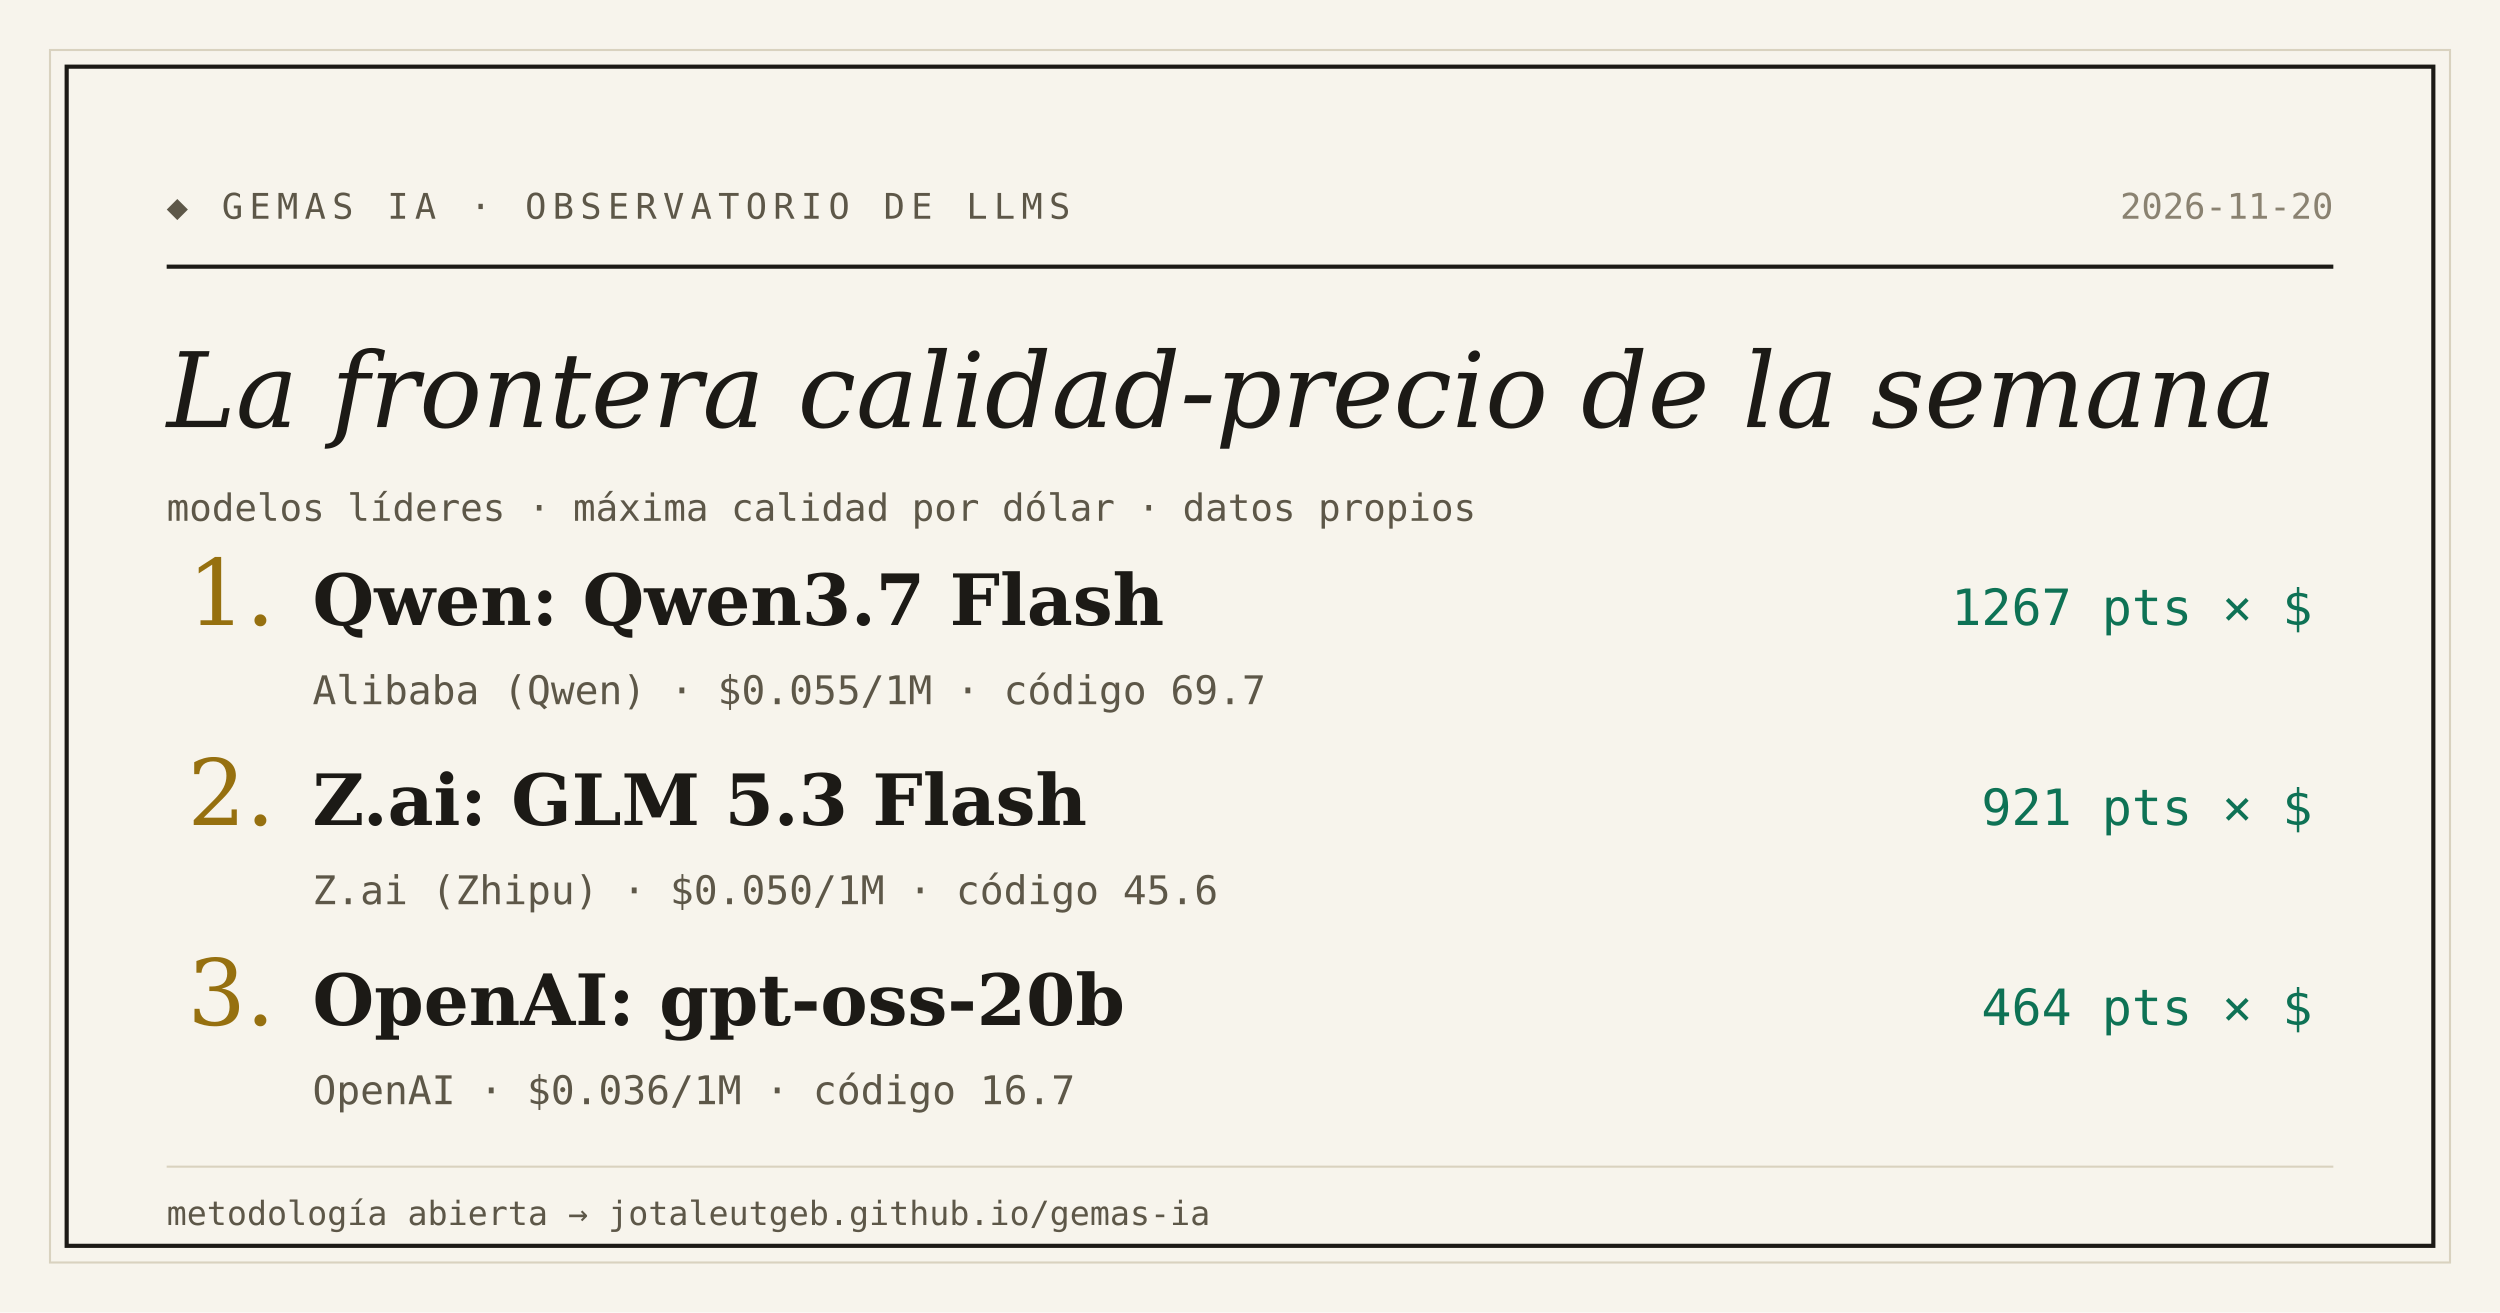
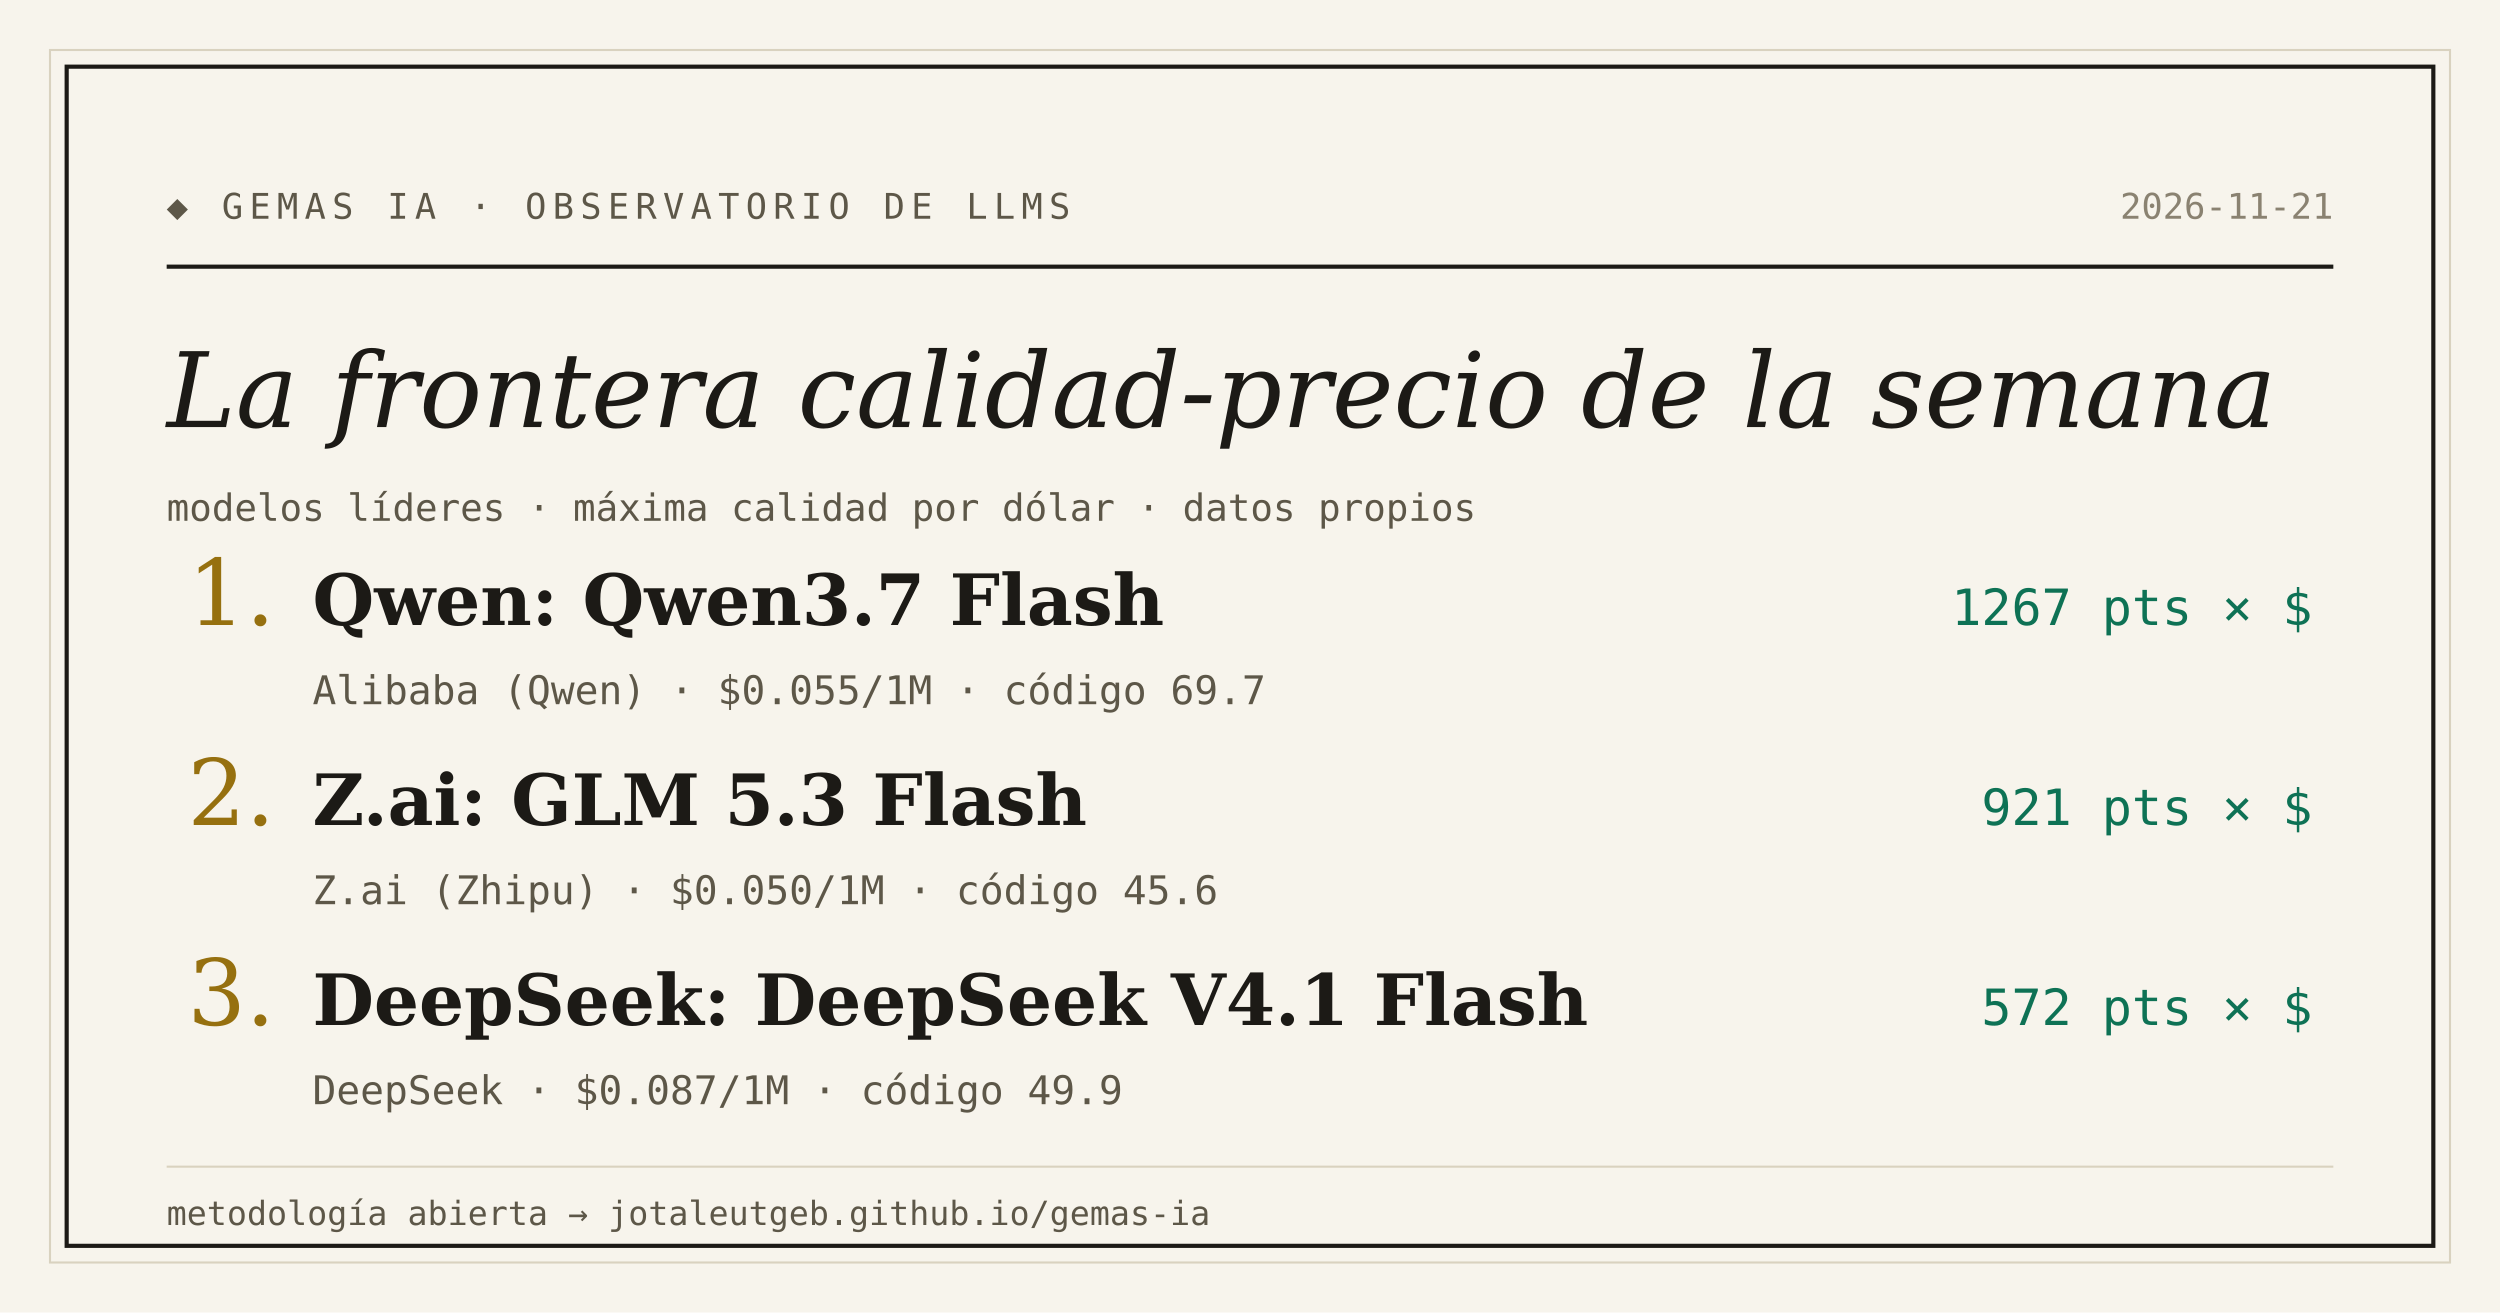
<svg xmlns="http://www.w3.org/2000/svg" width="1200" height="630" viewBox="0 0 1200 630">
  <rect width="1200" height="630" fill="#f7f4ec" />
  <rect x="24" y="24" width="1152" height="582" fill="none" stroke="#d9d2bf" stroke-width="1" />
  <rect x="32" y="32" width="1136" height="566" fill="none" stroke="#1c1a16" stroke-width="2" />
  <text x="80" y="105" font-family="'DejaVu Sans Mono', Consolas, monospace" font-size="17" letter-spacing="3" fill="#5d5748">◆ GEMAS IA · OBSERVATORIO DE LLMS</text>
-   <text x="1120" y="105" text-anchor="end" font-family="'DejaVu Sans Mono', Consolas, monospace" font-size="17" fill="#8a8271">2026-11-20</text>
+   <text x="1120" y="105" text-anchor="end" font-family="'DejaVu Sans Mono', Consolas, monospace" font-size="17" fill="#8a8271">2026-11-21</text>
  <line x1="80" y1="128" x2="1120" y2="128" stroke="#1c1a16" stroke-width="2" />
  <text x="80" y="205" font-family="Georgia, 'DejaVu Serif', serif" font-size="50" font-style="italic" fill="#1c1a16">La frontera calidad-precio de la semana</text>
  <text x="80" y="250" font-family="'DejaVu Sans Mono', Consolas, monospace" font-size="18" fill="#5d5748">modelos líderes · máxima calidad por dólar · datos propios</text>
  <text x="90" y="300" font-family="Georgia, 'DejaVu Serif', serif" font-size="44" fill="#96700f">1.</text>
  <text x="150" y="300" font-family="Georgia, 'DejaVu Serif', serif" font-size="34" font-weight="bold" fill="#1c1a16">Qwen: Qwen3.7 Flash</text>
  <text x="1110" y="300" text-anchor="end" font-family="'DejaVu Sans Mono', Consolas, monospace" font-size="24" fill="#0e7255">1267 pts × $</text>
  <text x="150" y="338" font-family="'DejaVu Sans Mono', Consolas, monospace" font-size="19" fill="#5d5748">Alibaba (Qwen) · $0.055/1M · código 69.7</text>
  <text x="90" y="396" font-family="Georgia, 'DejaVu Serif', serif" font-size="44" fill="#96700f">2.</text>
  <text x="150" y="396" font-family="Georgia, 'DejaVu Serif', serif" font-size="34" font-weight="bold" fill="#1c1a16">Z.ai: GLM 5.3 Flash</text>
  <text x="1110" y="396" text-anchor="end" font-family="'DejaVu Sans Mono', Consolas, monospace" font-size="24" fill="#0e7255">921 pts × $</text>
  <text x="150" y="434" font-family="'DejaVu Sans Mono', Consolas, monospace" font-size="19" fill="#5d5748">Z.ai (Zhipu) · $0.050/1M · código 45.6</text>
  <text x="90" y="492" font-family="Georgia, 'DejaVu Serif', serif" font-size="44" fill="#96700f">3.</text>
-   <text x="150" y="492" font-family="Georgia, 'DejaVu Serif', serif" font-size="34" font-weight="bold" fill="#1c1a16">OpenAI: gpt-oss-20b</text>
-   <text x="1110" y="492" text-anchor="end" font-family="'DejaVu Sans Mono', Consolas, monospace" font-size="24" fill="#0e7255">464 pts × $</text>
-   <text x="150" y="530" font-family="'DejaVu Sans Mono', Consolas, monospace" font-size="19" fill="#5d5748">OpenAI · $0.036/1M · código 16.7</text>
+   <text x="150" y="492" font-family="Georgia, 'DejaVu Serif', serif" font-size="34" font-weight="bold" fill="#1c1a16">DeepSeek: DeepSeek V4.1 Flash</text>
+   <text x="1110" y="492" text-anchor="end" font-family="'DejaVu Sans Mono', Consolas, monospace" font-size="24" fill="#0e7255">572 pts × $</text>
+   <text x="150" y="530" font-family="'DejaVu Sans Mono', Consolas, monospace" font-size="19" fill="#5d5748">DeepSeek · $0.087/1M · código 49.9</text>
  <line x1="80" y1="560" x2="1120" y2="560" stroke="#d9d2bf" stroke-width="1" />
  <text x="80" y="588" font-family="'DejaVu Sans Mono', Consolas, monospace" font-size="16" fill="#5d5748">metodología abierta → jotaleutgeb.github.io/gemas-ia</text>
</svg>
